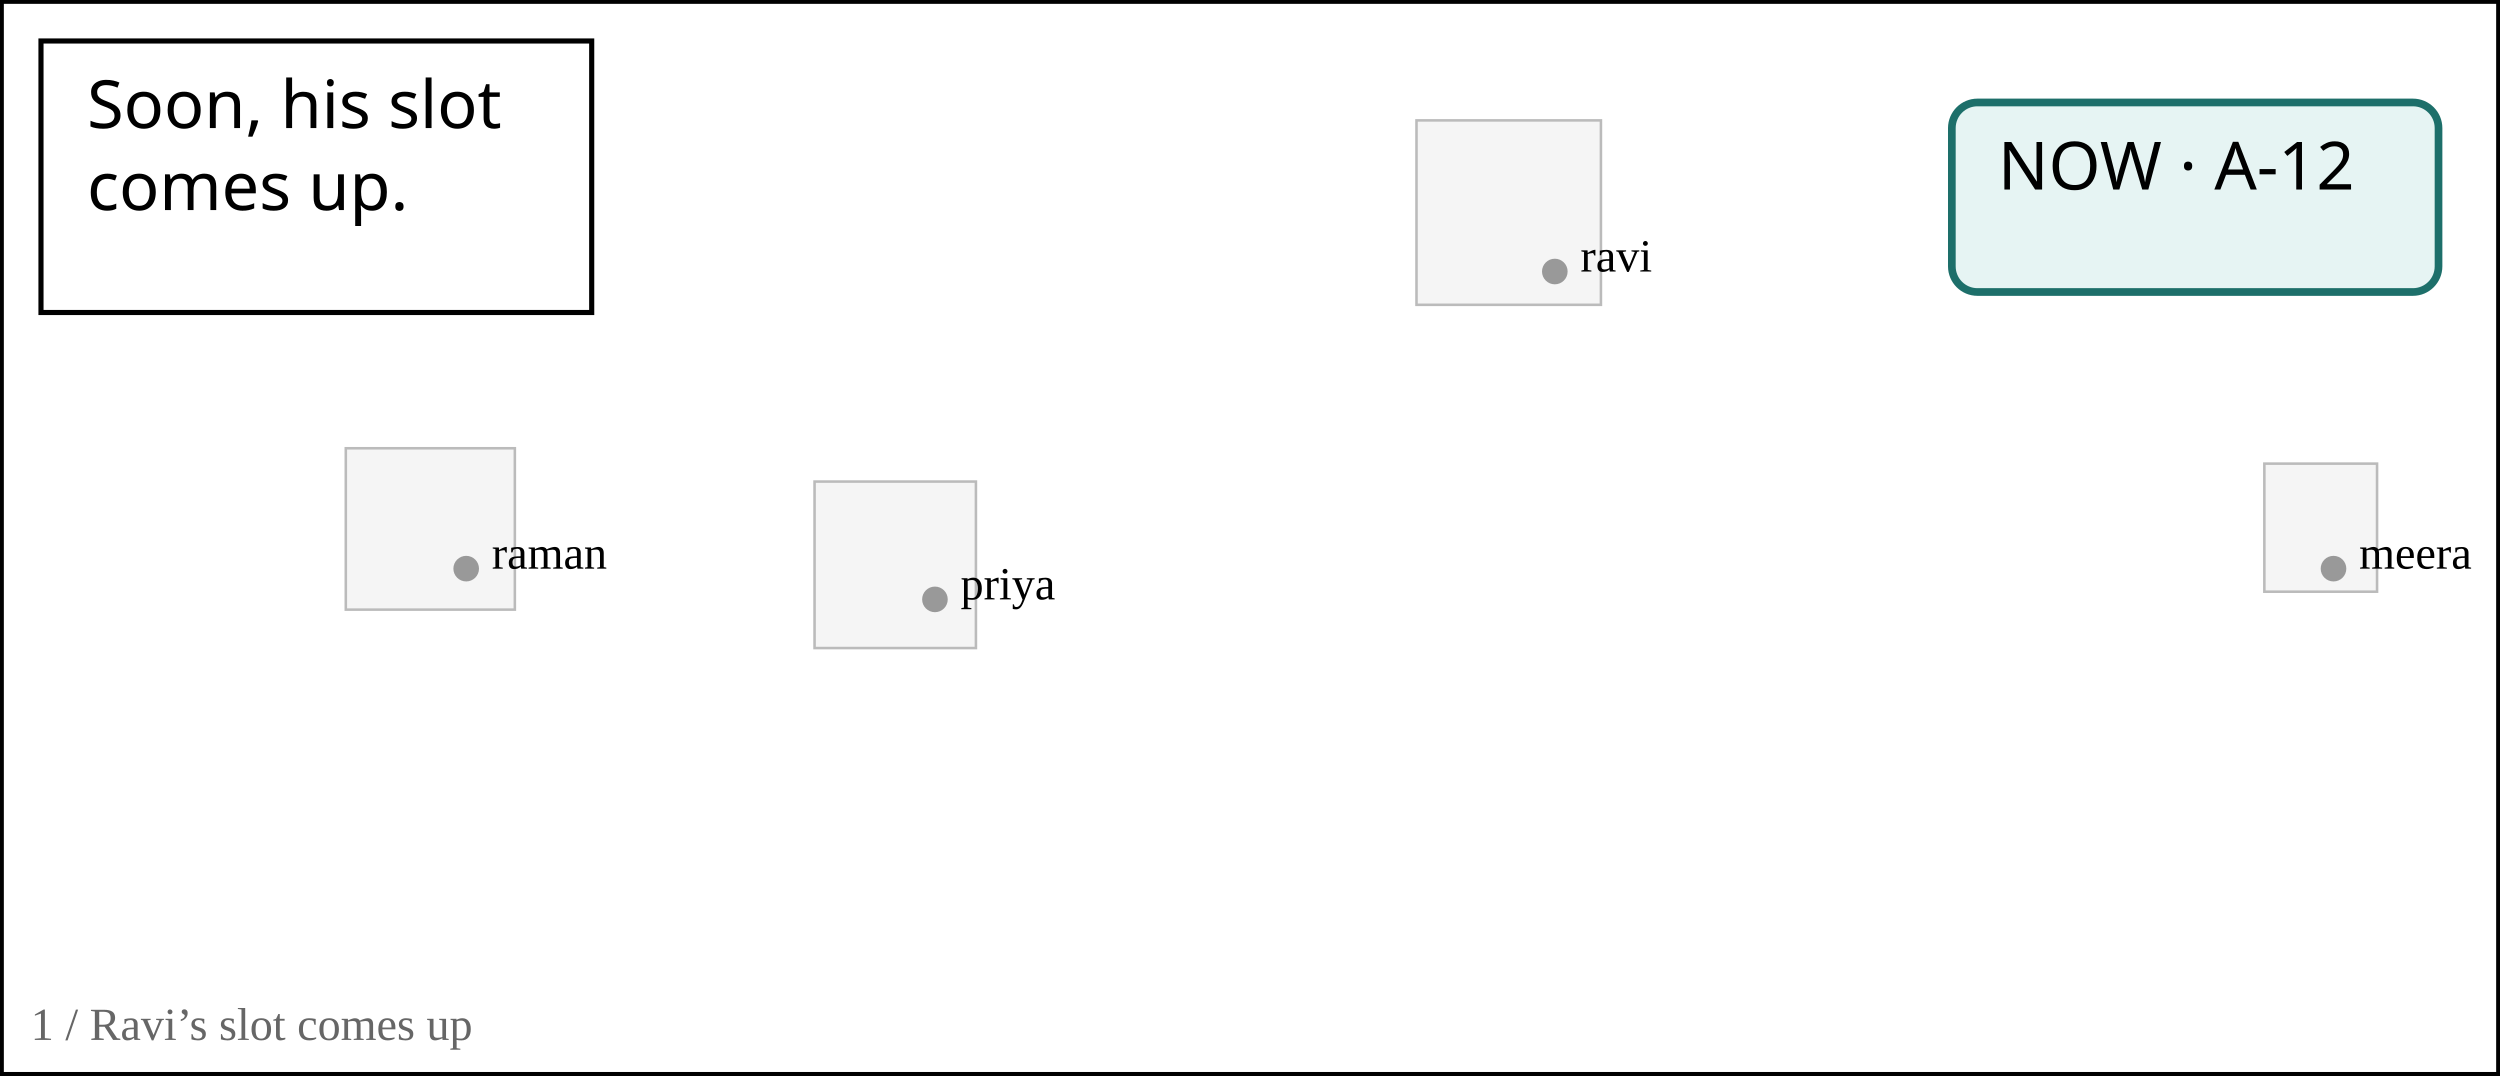
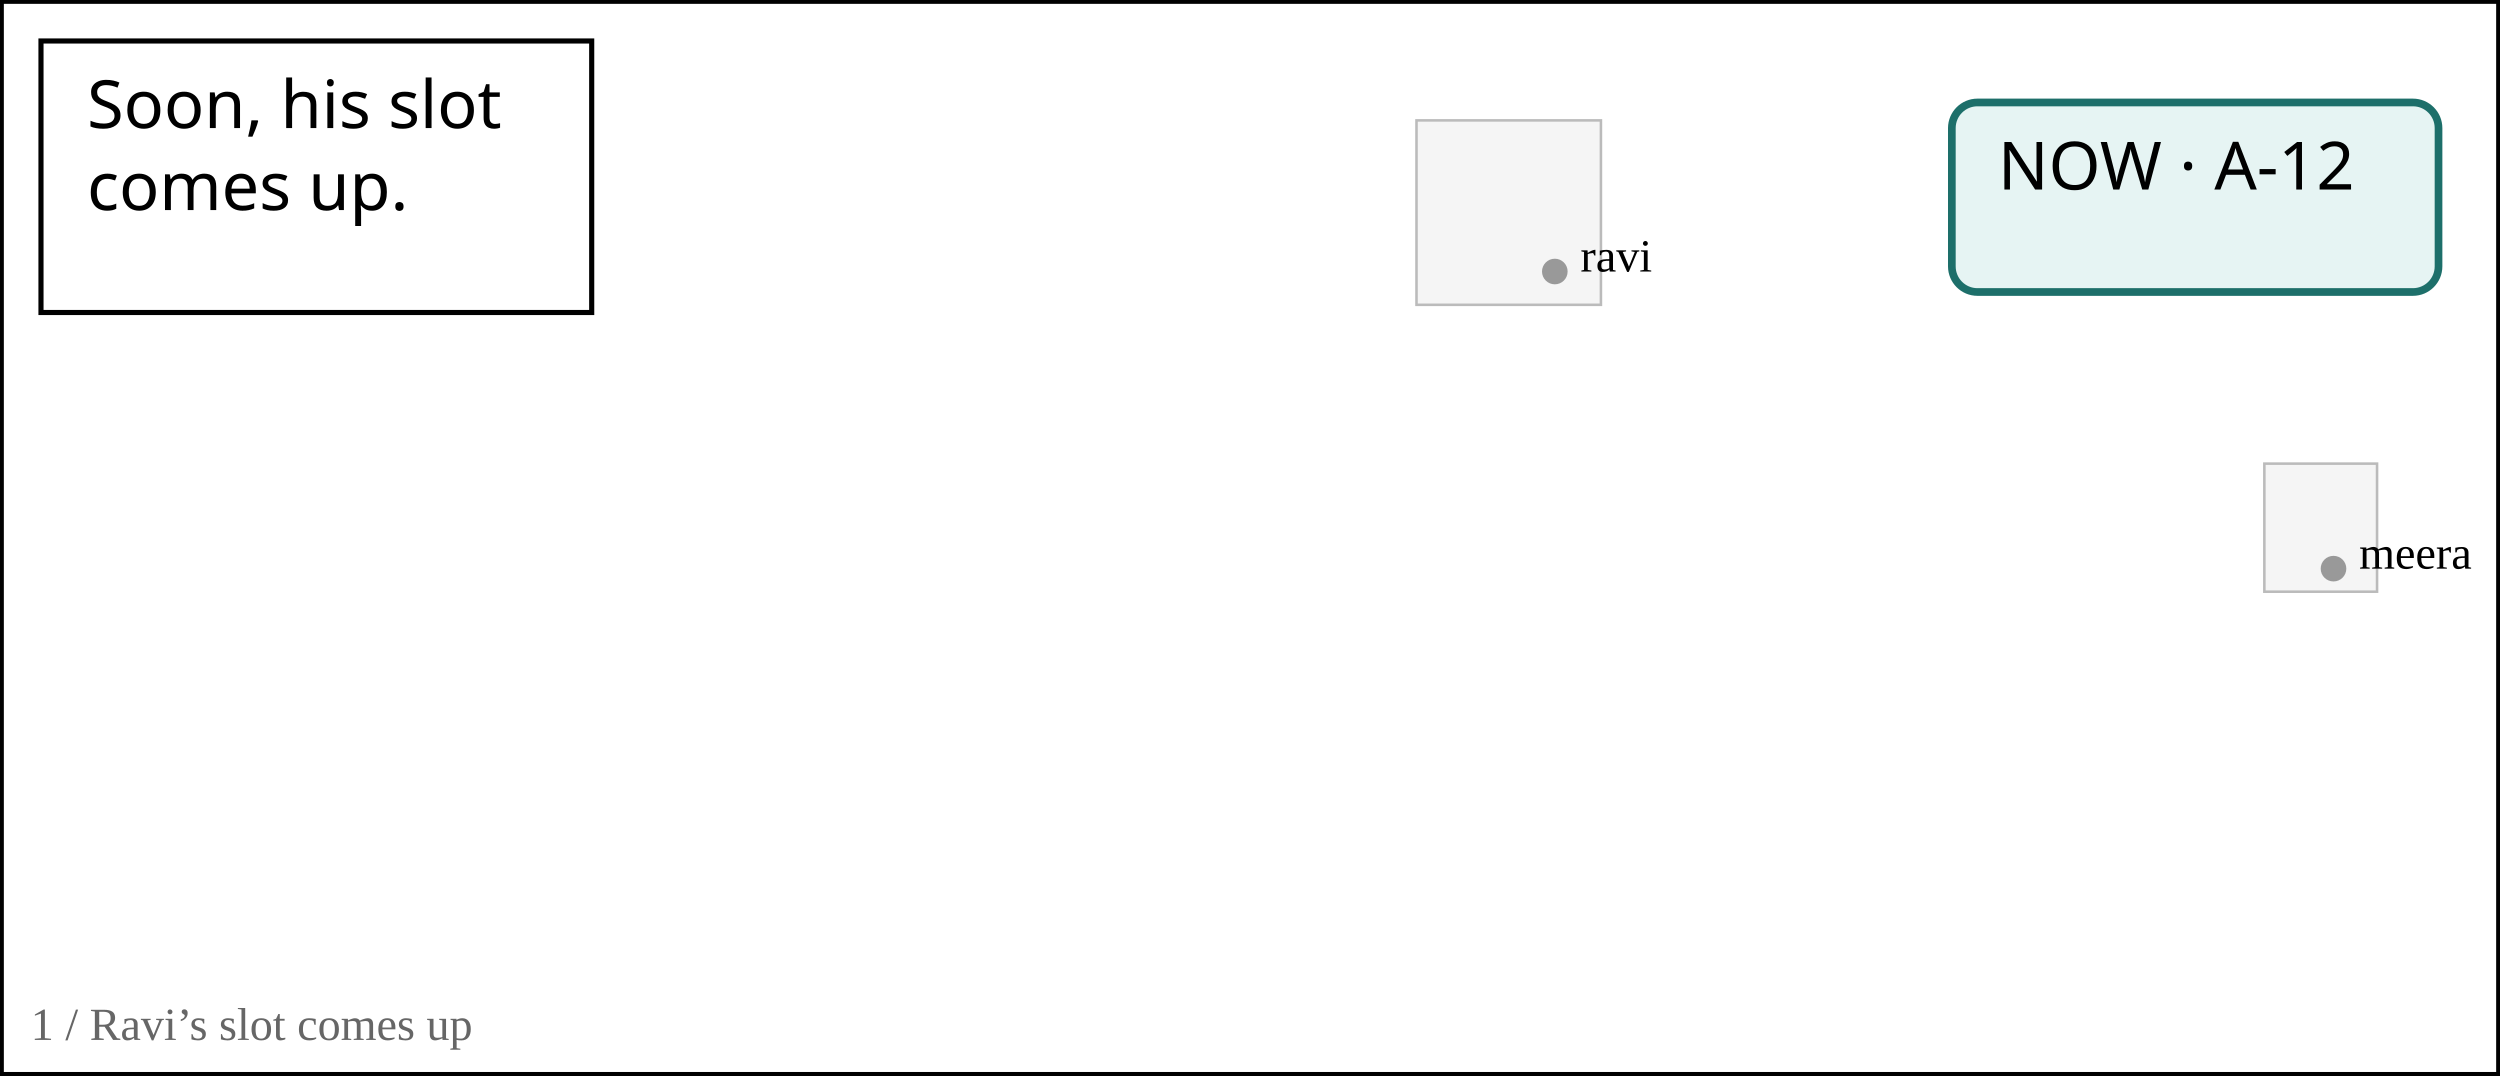
<svg xmlns="http://www.w3.org/2000/svg" width="976" height="420" viewBox="24 24 976 420">
  <rect width="1024" height="1536" fill="white" />
  <rect x="577" y="71" width="72" height="72" fill="#f5f5f5" stroke="#bbb" />
  <circle cx="631" cy="130" r="5" fill="#999" />
  <text x="641" y="130" font-size="18">ravi</text>
-   <rect x="159" y="199" width="66" height="63" fill="#f5f5f5" stroke="#bbb" />
-   <circle cx="206" cy="246" r="5" fill="#999" />
-   <text x="216" y="246" font-size="18">raman</text>
-   <rect x="342" y="212" width="63" height="65" fill="#f5f5f5" stroke="#bbb" />
-   <circle cx="389" cy="258" r="5" fill="#999" />
-   <text x="399" y="258" font-size="18">priya</text>
  <rect x="908" y="205" width="44" height="50" fill="#f5f5f5" stroke="#bbb" />
  <circle cx="935" cy="246" r="5" fill="#999" />
  <text x="945" y="246" font-size="18">meera</text>
  <rect x="24" y="24" width="976" height="420" fill="none" stroke="black" stroke-width="3" />
  <rect x="40" y="40" width="215" height="106" rx="34" fill="white" stroke="white" stroke-width="6" />
  <rect x="786" y="64" width="190" height="74" rx="34" fill="white" stroke="white" stroke-width="6" />
  <rect x="40" y="40" width="215" height="106" fill="white" stroke="black" stroke-width="2" />
  <text x="58" y="74" font-family="Meiryo,MS Gothic,sans-serif" font-size="26" fill="black">Soon, his slot </text>
  <text x="58" y="106" font-family="Meiryo,MS Gothic,sans-serif" font-size="26" fill="black">comes up.</text>
  <rect x="786" y="64" width="190" height="74" rx="10" fill="#e6f4f3" stroke="#1d6f6a" stroke-width="3" />
  <text x="804" y="98" font-family="Meiryo,MS Gothic,sans-serif" font-size="26" fill="black">NOW · A-12</text>
  <text x="36" y="430" font-size="18" fill="#666">1 / Ravi’s slot comes up</text>
  <text x="512" y="1500" text-anchor="middle" font-family="sans-serif" font-size="20">4</text>
</svg>
